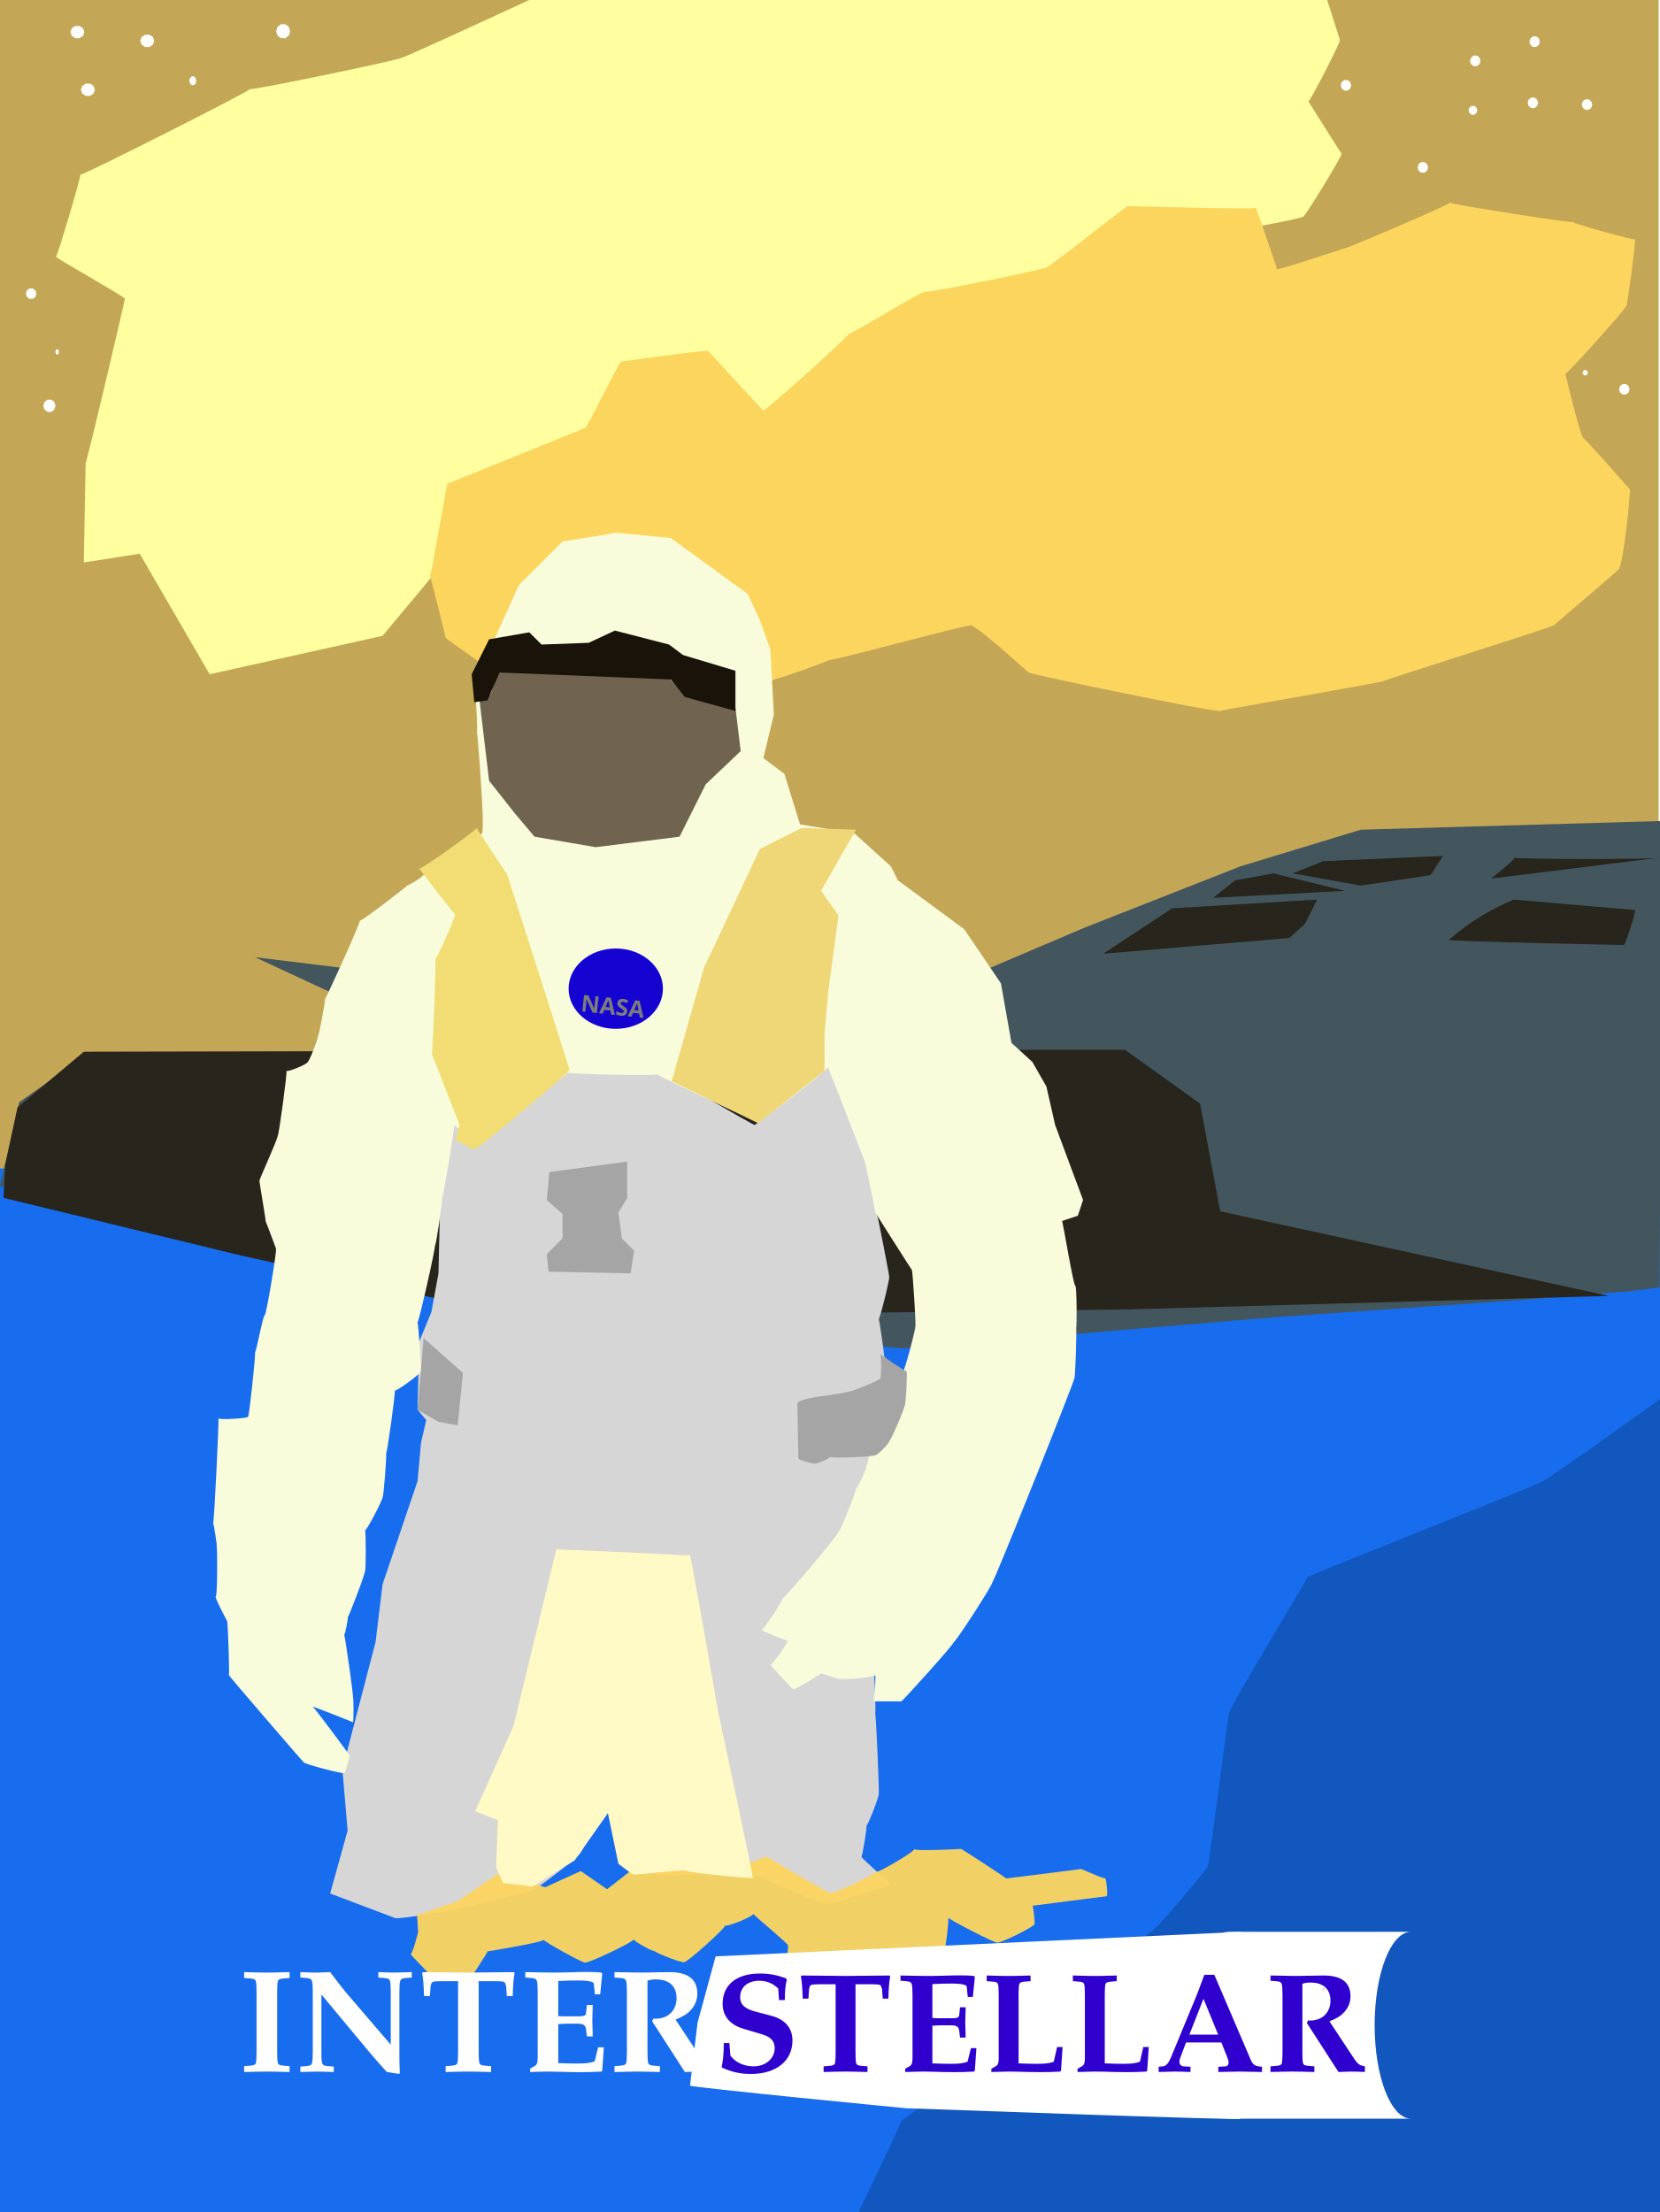
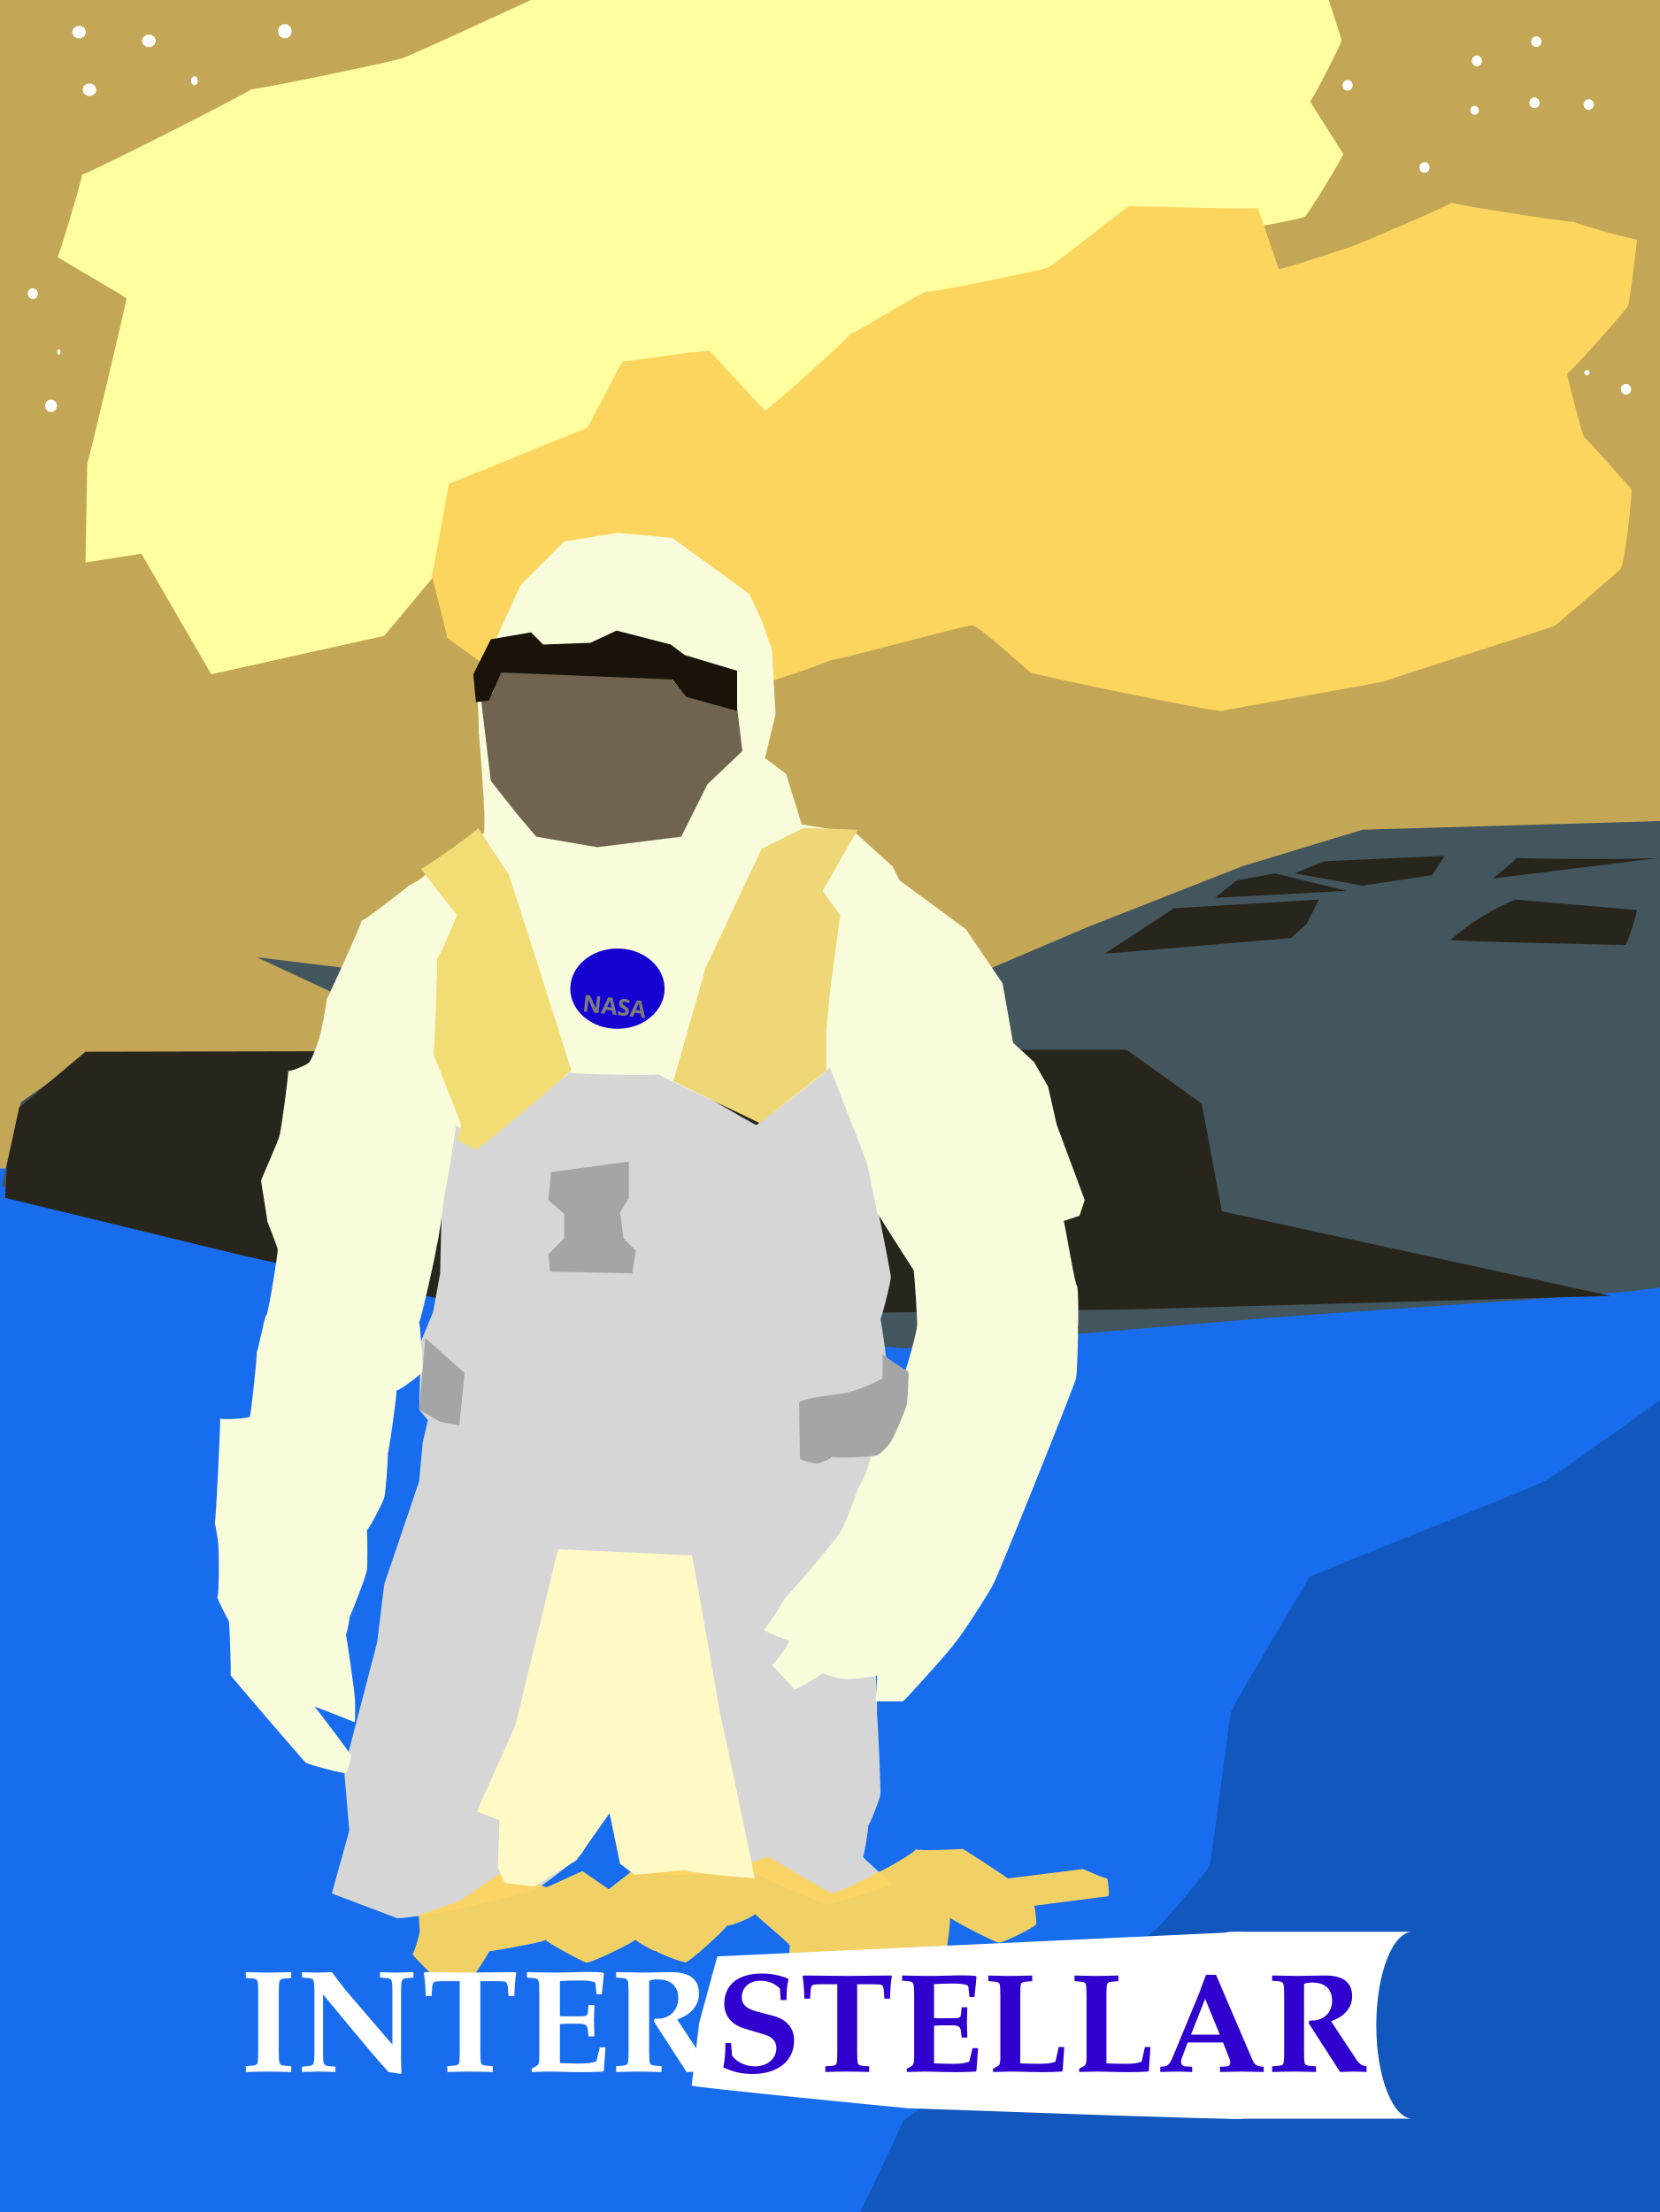
- <svg xmlns="http://www.w3.org/2000/svg" viewBox="0 0 1000 1333">
+ <svg xmlns="http://www.w3.org/2000/svg" viewBox="-1 0 1000 1333">
  <defs>
    <linearGradient y2="0" x2="1" y1="0" x1="0" id="svg_40">
      <stop offset="1" stop-color="#000000" />
      <stop offset="1" stop-color="#ffffff" />
    </linearGradient>
  </defs>
  <g>
    <rect fill="#fff" id="canvas_background" height="1335" width="1002" y="-1" x="-1" />
    <g display="none" overflow="visible" y="0" x="0" height="100%" width="100%" id="canvasGrid">
      <rect fill="url(#gridpattern)" stroke-width="0" y="0" x="0" height="100%" width="100%" />
    </g>
  </g>
  <g>
    <rect stroke="#000" id="svg_1" height="790.526" width="1006.316" y="644.161" x="-3.684" stroke-width="0" fill="#176ded" />
    <path transform="rotate(1 947.8923,46.15939) " id="svg_61" d="m944.734,46.159l0.603,-1.952l1.579,-1.206l1.952,0l1.579,1.206l0.603,1.952l-0.603,1.952l-1.579,1.206l-1.952,0l-1.579,-1.206l-0.603,-1.952z" stroke-width="0" stroke="#0f0f00" fill="#ffffff" />
    <rect id="svg_2" height="710.526" width="1002.105" y="-6.365" x="-2.632" stroke-width="0" stroke="#0f0f00" fill="#c4a756" />
    <path id="svg_5" class="svg_5" d="m1001.579,494.737l-181.579,5.263l-72.632,22.105l-93.684,36.842l-56.842,24.211l-175.789,26.316l-267.368,-32.632l120,55.789l-223.158,4.211l-38.947,27.368l-11.579,50.526l70.526,16.842l102.105,22.105l107.368,23.158l100,18.947l163.158,16.842l226.316,-18.947l150.526,-10.526l64.211,-5.263l15.789,-2.105l1.579,-281.053z" stroke-opacity="null" stroke-width="0" stroke="#000" fill="#43565e" />
    <path stroke="#000" id="svg_23" class="svg_23" d="m735.263,729.958l-12.105,-64.885l-45.263,-32.442l-58.947,0l-568.421,1.159l-40,33.601l-7.368,34.76l-1.053,19.697l143.158,34.76l168.421,37.077l367.368,-4.635l288.421,-8.111l-234.211,-50.981z" stroke-opacity="null" stroke-width="0" fill="#28251c" />
    <path id="svg_10" d="m266.842,674.737l-1.579,47.368l-1.053,45.263l-4.211,23.158l-7.368,17.895l-1.053,41.053l5.263,6.316l-3.158,13.684l-2.105,23.158l-21.053,62.105l-4.211,34.737l-20,76.842l3.158,36.842l-10.526,37.895l38.947,14.737c0.526,1.053 25.789,-3.158 26.842,-3.158c1.053,0 56.842,-12.632 56.316,-13.684c0.526,1.053 28.947,-21.053 28.421,-22.105c0.526,1.053 17.368,-33.684 17.368,-32.632c0,1.053 9.474,38.947 8.947,38.947c0.526,0 20.526,7.368 20,6.316c0.526,1.053 28.947,0 28.421,0c0.526,0 31.053,0 30.526,0c0.526,0 24.737,11.579 24.211,10.526c0.526,1.053 19.474,8.421 18.947,7.368c0.526,1.053 39.474,-11.579 38.947,-11.579c0.526,0 -17.368,-15.789 -17.895,-16.842c0.526,1.053 3.684,-17.895 3.158,-18.947c0.526,1.053 7.895,-17.895 7.368,-18.947c0.526,1.053 -1.579,-48.421 -2.105,-48.421c0.526,0 -0.526,-27.368 -1.053,-28.421c0.526,1.053 -2.632,-85.263 -2.632,-84.211c0,1.053 -3.158,-22.105 -3.684,-23.158c0.526,1.053 4.737,-21.053 4.211,-22.105c0.526,1.053 14.211,-11.579 13.684,-12.632c0.526,1.053 7.895,-24.211 7.368,-25.263c0.526,1.053 -12.105,-18.947 -12.632,-20c0.526,1.053 -2.632,-21.053 -3.158,-22.105c0.526,1.053 6.842,-24.211 6.316,-25.263c0.526,1.053 -6.842,-36.842 -7.368,-37.895c0.526,1.053 -5.789,-29.474 -6.316,-30.526c0.526,1.053 -24.737,-63.158 -25.263,-64.211c0.526,1.053 -41.579,42.105 -42.105,41.053c0.526,1.053 -55.263,-31.579 -55.789,-32.632c0.526,1.053 -60.526,0 -61.053,-1.053" stroke-opacity="null" stroke-width="0" stroke="#000" fill="#d6d6d6" />
    <path id="svg_28" d="m270,335.789l-39.474,47.368l-104.211,23.158l-42.105,-72.632l-33.684,5.263l1.053,-60c0.526,1.053 23.684,-97.895 23.684,-98.947c0,-1.053 -41.053,-24.211 -41.579,-25.263c0.526,1.053 15.263,-48.421 14.737,-49.474c0.526,1.053 102.632,-50.526 102.105,-51.579c0.526,1.053 92.105,-17.895 91.579,-18.947c0.526,1.053 158.421,-72.632 157.895,-72.632c0.526,0 391.053,10.526 390.526,10.526c0.526,0 17.368,52.632 16.842,51.579c0.526,1.053 -18.421,37.895 -18.947,36.842c0.526,1.053 20.526,32.632 20,31.579c0.526,1.053 -22.632,38.947 -23.158,37.895c0.526,1.053 -56.316,11.579 -56.842,10.526c0.526,1.053 -86.842,16.842 -87.368,15.789c0.526,1.053 -85.789,46.316 -86.316,45.263c0.526,1.053 -61.579,33.684 -62.632,33.684c-1.053,0 -57.895,30.526 -58.421,29.474c0.526,1.053 -77.368,15.789 -163.684,70.526z" stroke-opacity="null" stroke-width="0" stroke="#000" fill="#ffffa0" />
    <path id="svg_17" d="m260.526,341.053l8.947,-49.474l83.158,-33.684c0.526,1.053 20.526,-40 21.579,-40c1.053,0 51.579,-7.368 52.632,-6.316c1.053,1.053 33.684,36.842 33.158,35.789c0.526,1.053 52.105,-45.263 51.579,-46.316c0.526,1.053 44.737,-26.316 45.789,-25.263c1.053,1.053 73.684,-13.684 73.158,-14.737c0.526,1.053 47.895,-36.842 48.947,-36.842c1.053,0 77.895,2.105 77.368,1.053c0.526,1.053 13.158,37.895 12.632,36.842c0.526,1.053 40.526,-12.632 41.579,-12.632c1.053,0 63.158,-26.316 62.632,-27.368c0.526,1.053 74.211,12.632 73.684,11.579c0.526,1.053 38.421,11.579 37.895,10.526c0.526,1.053 -4.737,41.053 -5.263,40c0.526,1.053 -36.316,42.105 -36.842,41.053c0.526,1.053 8.947,37.895 11.053,38.947c2.105,1.053 28.421,31.579 27.895,30.526c0.526,1.053 -3.684,45.263 -6.842,48.421c-3.158,3.158 -37.895,32.632 -38.947,33.684c-1.053,1.053 -101.053,32.632 -103.158,33.684c-2.105,1.053 -94.737,16.842 -97.895,17.895c-3.158,1.053 -114.737,-22.105 -115.263,-23.158c0.526,1.053 -31.053,-28.421 -35.263,-28.421c-4.211,0 -85.263,22.105 -85.789,21.053c0.526,1.053 -50,17.895 -50.526,16.842c0.526,1.053 -72.105,-3.158 -74.211,-3.158c-2.105,0 -70.526,-2.105 -71.053,-3.158c0.526,1.053 -34.211,-23.158 -34.737,-24.211c0.526,1.053 -8.947,-36.842 -9.474,-37.895c0.526,1.053 0.526,-1.053 1.579,-5.263z" stroke-opacity="null" stroke-width="0" stroke="#000" fill="#fcd55f" />
    <path id="svg_6" d="m293.158,395.789l19.474,-43.158l26.316,-26.316l32.632,-5.263l32.632,3.158l46.316,33.684l7.368,15.789l6.316,17.895l2.105,38.947l-6.316,26.316l12.632,9.474l9.474,30.526l32.632,5.263l22.105,20l4.211,8.421l40,29.474l22.105,32.632l6.316,35.789l12.632,11.579l8.421,14.737l5.263,23.158l16.842,45.263l-3.158,9.474l-9.474,3.158c0.526,1.053 6.842,38.947 7.895,38.947c1.053,0 1.053,26.316 0.526,25.263c0.526,1.053 -0.526,31.579 -1.053,30.526c0.526,1.053 -48.947,124.211 -49.474,123.158c0.526,1.053 -22.632,36.842 -23.158,35.789c0.526,1.053 -31.053,35.789 -31.579,35.789c0.526,0 -16.316,0 -16.842,0c0.526,0 1.579,-14.737 1.053,-15.789c0.526,1.053 -20.526,3.158 -21.053,2.105c0.526,1.053 -11.053,-3.158 -11.579,-3.158c0.526,0 -16.316,10.526 -16.842,9.474c0.526,1.053 -13.158,-13.684 -13.684,-14.737c0.526,1.053 11.053,-13.684 10.526,-14.737c0.526,1.053 -15.263,-5.263 -15.789,-6.316c0.526,1.053 13.158,-17.895 12.632,-18.947c0.526,1.053 34.211,-38.947 33.684,-40c0.526,1.053 11.053,-25.263 10.526,-26.316c0.526,1.053 6.842,-12.632 6.316,-13.684c0.526,1.053 3.684,-15.789 3.158,-16.842c0.526,1.053 19.474,-38.947 18.947,-40c0.526,1.053 7.895,-26.316 7.368,-27.368c0.526,1.053 -1.579,-32.632 -2.105,-33.684c0.526,1.053 -21.579,-33.684 -22.105,-34.737c0.526,1.053 -5.789,-29.474 -6.316,-30.526c0.526,1.053 -21.579,-55.789 -22.105,-56.842c0.526,1.053 -41.579,33.684 -42.105,32.632c0.526,1.053 -60.526,-27.368 -61.053,-28.421c0.526,1.053 -53.158,0 -53.684,-1.053c0.526,1.053 -55.263,41.053 -55.789,40c0.526,1.053 -12.105,-7.368 -12.632,-8.421c0.526,1.053 -6.842,45.263 -7.368,44.211c0.526,1.053 -3.684,29.474 -4.211,28.421c0.526,1.053 -10,47.368 -10.526,46.316c0.526,1.053 2.632,30.526 2.105,29.474c0.526,1.053 -15.263,12.632 -15.789,11.579c0.526,1.053 -4.737,38.947 -5.263,37.895c0.526,1.053 -1.579,27.368 -2.105,26.316c0.526,1.053 -10,21.053 -10.526,20c0.526,1.053 0.526,25.263 0,24.211c0.526,1.053 -10,28.421 -10.526,28.421c0.526,0 -1.579,10.526 -2.105,10.526c0.526,0 5.789,37.895 5.263,36.842c0.526,1.053 0.526,15.789 0,15.789c0.526,0 -23.684,-9.474 -24.211,-9.474c0.526,0 22.632,29.474 22.105,29.474c0.526,0 -2.632,11.579 -3.158,10.526c0.526,1.053 -23.684,-5.263 -24.211,-6.316c0.526,1.053 -44.737,-51.579 -45.263,-52.632c0.526,1.053 -0.526,-31.579 -1.053,-32.632c0.526,1.053 -7.895,-14.737 -6.842,-14.737c1.053,0 1.053,-29.474 0.526,-30.526c0.526,1.053 -1.579,-12.632 -2.105,-13.684c0.526,1.053 3.684,-62.105 3.158,-63.158c0.526,1.053 18.421,0 17.895,-1.053c0.526,1.053 4.737,-37.895 4.211,-38.947c0.526,1.053 4.737,-22.105 5.789,-22.105c1.053,0 7.368,-38.947 6.842,-40c0.526,1.053 -5.789,-15.789 -6.316,-16.842c0.526,1.053 -3.684,-23.158 -3.684,-24.211c0,-1.053 11.579,-26.316 11.053,-27.368c0.526,1.053 5.789,-37.895 5.263,-38.947c0.526,1.053 13.158,-4.211 12.632,-5.263c0.526,1.053 6.842,-14.737 6.316,-15.789c0.526,1.053 4.737,-22.105 4.211,-22.105c0.526,0 21.579,-46.316 21.053,-47.368c0.526,1.053 28.947,-21.053 28.421,-21.053c0.526,0 10,-5.263 9.474,-6.316c0.526,1.053 7.895,-7.368 7.368,-8.421c0.526,1.053 28.947,-16.842 28.421,-16.842c0.526,0 0.526,-14.737 0,-15.789c0.526,1.053 -2.632,-44.211 -3.158,-45.263c0.526,1.053 -0.526,-22.105 -1.053,-23.158c0.526,1.053 1.579,-12.632 1.053,-13.684c0.526,1.053 2.632,-7.368 5.789,-8.421z" stroke-opacity="null" stroke-width="0" stroke="#000" fill="#f8fcdb" />
    <path id="svg_7" d="m288.947,422.105l6.842,-4.211l4.211,-12.632l38.947,-3.158l62.105,4.211l10.526,11.579l31.579,8.421l3.158,26.316l-21.053,20l-15.789,31.579l-50.526,6.316l-36.842,-6.316l-11.579,-13.684l-15.789,-20l-5.789,-48.421z" stroke-opacity="null" stroke-width="0" stroke="#000" fill="#706451" />
    <path id="svg_8" d="m285.789,423.158l-1.579,-16.842l10.526,-21.053l24.211,-4.211l7.368,7.368l28.421,-1.053l15.789,-7.368l32.632,8.421l8.421,6.316l31.579,9.474l0,24.211l-30.526,-8.421l-8.421,-10.526l-103.158,-4.211l-7.368,16.842" stroke-opacity="null" stroke-width="0" stroke="#000" fill="#191309" />
    <ellipse ry="24.211" rx="28.421" id="svg_11" cy="595.789" cx="371.053" stroke-opacity="null" stroke-width="0" stroke="#000" fill="#1504d1" />
    <text transform="rotate(6 370.4202,606.8433) " font-weight="bold" xml:space="preserve" text-anchor="start" font-family="Arvo, sans-serif" font-size="14" id="svg_12" y="611.579" x="350" stroke-opacity="null" stroke-width="0" stroke="#000" fill="#7c7c7c">NASA</text>
    <path id="svg_13" d="m331.053,706.316l-1.579,16.842l9.474,8.421l0,14.737l-9.474,9.474l1.053,10.526l49.474,1.053l2.105,-13.684l-7.368,-7.368l-2.105,-15.789l5.263,-8.421l0,-22.105l-46.842,6.316z" stroke-opacity="null" stroke-width="0" stroke="#000" fill="#a5a5a5" />
    <path id="svg_14" d="m255.263,806.316l23.684,21.053l-3.158,31.579l-11.579,-2.105l-12.632,-7.368l3.684,-43.158z" stroke-opacity="null" stroke-width="0" stroke="#000" fill="#a5a5a5" />
    <path id="svg_15" d="m480.526,846.316l0.526,32.632c0.526,1.053 8.947,3.158 10,3.158c1.053,0 9.474,-3.158 8.947,-4.211c0.526,1.053 27.895,0 27.368,-1.053c0.526,1.053 8.947,-7.368 8.421,-8.421c0.526,1.053 10,-21.053 9.474,-22.105c0.526,1.053 1.579,-18.947 1.053,-20c0.526,1.053 -15.263,-9.474 -15.789,-10.526c0.526,1.053 0.526,15.789 0,14.737c0.526,1.053 -20.526,9.474 -21.053,8.421c0.526,1.053 -31.053,3.158 -28.947,7.368z" stroke-opacity="null" stroke-width="0" stroke="#000" fill="#a5a5a5" />
    <path opacity="0.95" stroke="#000" transform="rotate(-0.2359383 457.3175,1159.562)" id="svg_16" d="m251.322,1153.258l24.273,-8.26l24.837,-16.519l28.224,8.26l21.45,-9.636l15.806,11.013l24.837,-19.272l15.806,-4.13c0.564,1.377 37.82,9.636 38.949,9.636c1.129,0 16.934,-5.506 16.37,-5.506c0.564,0 38.949,23.402 38.385,22.025c0.564,1.377 27.66,-11.013 27.095,-12.389c0.564,1.377 24.273,-12.389 23.708,-13.766c0.564,1.377 28.789,0 28.224,0c0.564,0 27.66,17.896 27.095,17.896c0.564,0 45.723,-5.506 45.159,-5.506c0.564,0 15.241,6.883 14.677,5.506c0.564,1.377 1.693,11.013 0.564,11.013c-1.129,0 -44.03,5.506 -44.594,5.506c0.564,0 1.693,12.389 1.129,11.013c0.564,1.377 -22.015,12.389 -22.579,11.013c0.564,1.377 -28.789,-13.766 -29.353,-15.142c0.564,1.377 -1.693,19.272 -2.258,19.272c0.564,0 -8.467,23.402 -9.032,22.025c0.564,1.377 -25.402,4.13 -25.966,4.13c0.564,0 -29.918,1.377 -29.918,2.753c0,1.377 -31.611,-4.13 -32.176,-5.506c0.564,1.377 2.822,-24.779 2.822,-26.155c0,-1.377 -20.321,-17.896 -20.886,-19.272c0.564,1.377 -16.37,8.26 -16.934,6.883c0.564,1.377 -24.273,23.402 -24.837,22.025c0.564,1.377 -17.499,-5.506 -18.063,-6.883c0.564,1.377 -11.854,-5.506 -12.419,-6.883c0.564,1.377 -28.789,15.142 -29.353,13.766c0.564,1.377 -24.273,-12.389 -24.837,-13.766c0.564,1.377 -33.304,6.883 -33.869,6.883c0.564,0 -11.854,19.272 -12.419,17.896c0.564,1.377 -22.015,-4.13 -22.579,-4.13c0.564,0 -10.725,-11.013 -11.29,-12.389c0.564,1.377 5.08,-13.766 4.516,-13.766" stroke-opacity="null" stroke-width="0" fill="#fcd55f" />
    <path id="svg_18" d="m664.737,574.737l41.579,-27.368l87.368,-5.263l-7.368,14.737l-9.474,8.421l-112.105,9.474z" stroke-opacity="null" stroke-width="0" stroke="#000" fill="#28251c" />
    <path id="svg_19" d="m797.368,518.947l72.105,-3.158l-7.368,11.579l-42.105,6.316l-41.053,-7.368l18.421,-7.368z" stroke-opacity="null" stroke-width="0" stroke="#000" fill="#28251c" />
    <path id="svg_20" d="m912.105,542.105l73.158,6.316c0.526,1.053 -5.789,21.053 -6.842,21.053c-1.053,0 -105.263,-2.105 -105.789,-3.158c0.526,1.053 12.105,-12.632 39.474,-24.211z" stroke-opacity="null" stroke-width="0" stroke="#000" fill="#28251c" />
    <path id="svg_21" d="m731.053,541.053l13.158,-10.526l23.158,-4.211l43.158,10.526l-79.474,4.211z" stroke-opacity="null" stroke-width="0" stroke="#000" fill="#28251c" />
    <path id="svg_22" d="m898.421,529.474c0,0 14.737,-11.579 14.211,-12.632c0.526,1.053 87.895,1.053 87.368,0" stroke-opacity="null" stroke-width="0" stroke="#000" fill="#28251c" />
    <path stroke="#000" id="svg_24" d="m276.88,677.732c0,0 -16.165,-41.503 -16.704,-42.568c0.539,1.064 2.694,-56.402 2.155,-57.466c0.539,1.064 12.393,-25.541 11.855,-26.605c0.539,1.064 -21.015,-26.605 -21.554,-27.669c0.539,1.064 35.025,-23.412 34.486,-24.476c0.539,1.064 18.86,28.733 18.321,27.669c0.539,1.064 38.258,119.189 37.719,118.125c0.539,1.064 -56.579,48.953 -57.118,47.889c0.539,1.064 -11.316,-5.321 -11.855,-6.385c0.539,1.064 2.694,-8.514 2.694,-8.514z" stroke-opacity="null" stroke-width="0" fill="#f2dd74" />
    <path stroke="#000" id="svg_25" d="m404.737,651.579l19.474,-68.421l33.684,-71.579l25.263,-12.632l32.632,1.053l-21.053,36.842l10.526,14.737l-6.316,47.368l-2.105,24.211l0,22.105l-40,31.579l-52.105,-25.263z" stroke-opacity="null" stroke-width="0" fill="#efd777" />
    <path id="svg_41" d="m1004.737,839.951c0,0 -74.737,53.684 -75.263,52.681c0.526,1.003 -141.579,56.793 -141.579,57.845c0,1.053 -46.316,76.842 -47.368,82.105c-1.053,5.263 -11.579,88.421 -12.632,91.579c-1.053,3.158 -31.579,38.947 -32.105,37.944c0.526,1.003 -56.316,42.056 -56.842,41.053c0.526,1.003 -95.263,75.74 -95.789,74.737c0.526,1.003 -27.895,58.898 -27.895,59.951c0,1.053 -60,55.789 -60.526,54.786c0.526,1.003 -27.895,56.793 -28.421,55.789c0.526,1.003 625.789,22.056 625.263,21.053c0.526,1.003 -39.474,-627.418 -40,-628.421" fill-opacity="0.2" stroke-opacity="null" stroke-width="0" stroke="#000" fill="url(#svg_40)" />
    <text font-weight="bold" xml:space="preserve" text-anchor="start" font-family="'Palatino Linotype', 'Book Antiqua', Palatino, serif" font-size="88" id="svg_36" y="1248.372" x="143.684" stroke-opacity="null" stroke-width="0" stroke="#000" fill="#ffffff">INTER</text>
    <path id="svg_42" d="m335.263,933.635l-25.789,106.365l-23.158,51.579l13.684,5.263l-1.053,28.421l4.211,9.474l17.895,2.105l25.263,-15.789l20,-28.421l6.316,30.526l8.421,6.316c0.526,1.003 31.053,-3.207 32.105,-2.155c1.053,1.053 41.053,5.263 40.526,4.26c0.526,1.003 -20.526,-98.997 -21.053,-100c0.526,1.003 -16.316,-93.734 -16.842,-94.737c0.526,1.003 -3.684,-0.049 -80.526,-3.207z" stroke-opacity="null" stroke-width="0" stroke="#000" fill="#fff9c6" />
    <path stroke="#000" id="svg_43" d="m740.611,1164.135l109.649,0c-12.112,0 -21.93,25.213 -21.93,56.316c0,31.102 9.818,56.316 21.93,56.316l-109.649,0l0,0c-12.112,0 -21.93,-25.213 -21.93,-56.316c0,-31.102 9.818,-56.316 21.93,-56.316z" stroke-opacity="null" stroke-width="0" fill="#ffffff" />
    <path id="svg_44" d="m797.146,1197.819l0.877,0c-0.097,0 -0.175,0.334 -0.175,0.746c0,0.412 0.079,0.746 0.175,0.746l-0.877,0l0,0c-0.097,0 -0.175,-0.334 -0.175,-0.746c0,-0.412 0.079,-0.746 0.175,-0.746z" fill-opacity="0.2" stroke-opacity="null" stroke-width="0" stroke="#000" fill="url(#svg_40)" />
    <path stroke="#000" id="svg_47" d="m747.895,1164.161l-316.659,14.786l-10.904,40l-4.543,37.895c0.454,1.003 129.48,13.635 130.389,13.635c0.909,0 201.716,7.368 201.262,6.365c0.454,1.003 -9.541,-50.576 0.454,-112.681z" stroke-opacity="null" stroke-width="0" fill="#ffffff" />
    <text font-weight="bold" xml:space="preserve" text-anchor="start" font-family="'Palatino Linotype', 'Book Antiqua', Palatino, serif" font-size="85" id="svg_52" y="1248.372" x="430" stroke-opacity="null" stroke-width="0" stroke="#000" fill="#3000ce">STELLAR</text>
    <path id="svg_58" d="m921.577,25.107l0.603,-1.952l1.579,-1.206l1.952,0l1.579,1.206l0.603,1.952l-0.603,1.952l-1.579,1.206l-1.952,0l-1.579,-1.206l-0.603,-1.952z" stroke-width="0" stroke="#0f0f00" fill="#ffffff" />
    <path id="svg_60" d="m885.787,36.686l0.603,-1.952l1.579,-1.206l1.952,0l1.579,1.206l0.603,1.952l-0.603,1.952l-1.579,1.206l-1.952,0l-1.579,-1.206l-0.603,-1.952z" stroke-width="0" stroke="#0f0f00" fill="#ffffff" />
    <path id="svg_62" d="m920.524,61.949l0.603,-1.952l1.579,-1.206l1.952,0l1.579,1.206l0.603,1.952l-0.603,1.952l-1.579,1.206l-1.952,0l-1.579,-1.206l-0.603,-1.952z" stroke-width="0" stroke="#0f0f00" fill="#ffffff" />
    <path id="svg_63" d="m953.156,63.002l0.603,-1.952l1.579,-1.206l1.952,0l1.579,1.206l0.603,1.952l-0.603,1.952l-1.579,1.206l-1.952,0l-1.579,-1.206l-0.603,-1.952z" stroke-width="0" stroke="#0f0f00" fill="#ffffff" />
    <path id="svg_64" d="m854.208,100.896l0.603,-1.952l1.579,-1.206l1.952,0l1.579,1.206l0.603,1.952l-0.603,1.952l-1.579,1.206l-1.952,0l-1.579,-1.206l-0.603,-1.952z" stroke-width="0" stroke="#0f0f00" fill="#ffffff" />
    <path id="svg_65" d="m807.892,51.423l0.603,-1.952l1.579,-1.206l1.952,0l1.579,1.206l0.603,1.952l-0.603,1.952l-1.579,1.206l-1.952,0l-1.579,-1.206l-0.603,-1.952z" stroke-width="0" stroke="#0f0f00" fill="#ffffff" />
    <path stroke="#0f0f00" id="svg_69" d="m42.423,19.349l0.804,-2.277l2.105,-1.407l2.602,0l2.105,1.407l0.804,2.277l-0.804,2.277l-2.105,1.407l-2.602,0l-2.105,-1.407l-0.804,-2.277z" fill-opacity="null" stroke-opacity="null" stroke-width="0" fill="#ffffff" />
    <path stroke="#0f0f00" id="svg_70" d="m48.739,54.086l0.804,-2.277l2.105,-1.407l2.602,0l2.105,1.407l0.804,2.277l-0.804,2.277l-2.105,1.407l-2.602,0l-2.105,-1.407l-0.804,-2.277z" fill-opacity="null" stroke-opacity="null" stroke-width="0" fill="#ffffff" />
    <path stroke="#0f0f00" id="svg_71" d="m84.529,24.612l0.804,-2.277l2.105,-1.407l2.602,0l2.105,1.407l0.804,2.277l-0.804,2.277l-2.105,1.407l-2.602,0l-2.105,-1.407l-0.804,-2.277z" fill-opacity="null" stroke-opacity="null" stroke-width="0" fill="#ffffff" />
    <path id="svg_75" d="m166.413,18.828l0.804,-2.602l2.105,-1.608l2.602,0l2.105,1.608l0.804,2.602l-0.804,2.602l-2.105,1.608l-2.602,0l-2.105,-1.608l-0.804,-2.602z" stroke-width="0" stroke="#0f0f00" fill="#ffffff" />
    <path id="svg_77" d="m114.066,48.67l0.402,-1.626l1.053,-1.005l1.301,0l1.053,1.005l0.402,1.626l-0.402,1.626l-1.053,1.005l-1.301,0l-1.053,-1.005l-0.402,-1.626z" stroke-width="0" stroke="#0f0f00" fill="#ffffff" />
    <path id="svg_85" d="m884.924,66.475l0.503,-1.626l1.316,-1.005l1.626,0l1.316,1.005l0.503,1.626l-0.503,1.626l-1.316,1.005l-1.626,0l-1.316,-1.005l-0.503,-1.626z" fill-opacity="null" stroke-opacity="null" stroke-width="0" stroke="#0f0f00" fill="#ffffff" />
    <path id="svg_87" d="m33.429,212.054l0.201,-0.976l0.526,-0.603l0.651,0l0.526,0.603l0.201,0.976l-0.201,0.976l-0.526,0.603l-0.651,0l-0.526,-0.603l-0.201,-0.976z" fill-opacity="null" stroke-opacity="null" stroke-width="0" stroke="#0f0f00" fill="#ffffff" />
    <path id="svg_89" d="m26.071,244.533l0.704,-2.277l1.842,-1.407l2.277,0l1.842,1.407l0.704,2.277l-0.704,2.277l-1.842,1.407l-2.277,0l-1.842,-1.407l-0.704,-2.277z" fill-opacity="null" stroke-opacity="null" stroke-width="0" stroke="#0f0f00" fill="#ffffff" />
    <path id="svg_90" d="m15.603,176.975l0.603,-1.952l1.579,-1.206l1.952,0l1.579,1.206l0.603,1.952l-0.603,1.952l-1.579,1.206l-1.952,0l-1.579,-1.206l-0.603,-1.952z" fill-opacity="null" stroke-opacity="null" stroke-width="0" stroke="#0f0f00" fill="#ffffff" />
    <path id="svg_91" d="m975.629,234.58l0.603,-1.952l1.579,-1.206l1.952,0l1.579,1.206l0.603,1.952l-0.603,1.952l-1.579,1.206l-1.952,0l-1.579,-1.206l-0.603,-1.952z" fill-opacity="null" stroke-opacity="null" stroke-width="0" stroke="#0f0f00" fill="#ffffff" />
    <path id="svg_92" d="m953.634,224.623l0.302,-0.976l0.789,-0.603l0.976,0l0.789,0.603l0.302,0.976l-0.302,0.976l-0.789,0.603l-0.976,0l-0.789,-0.603l-0.302,-0.976z" fill-opacity="null" stroke-opacity="null" stroke-width="0" stroke="#0f0f00" fill="#ffffff" />
  </g>
</svg>
